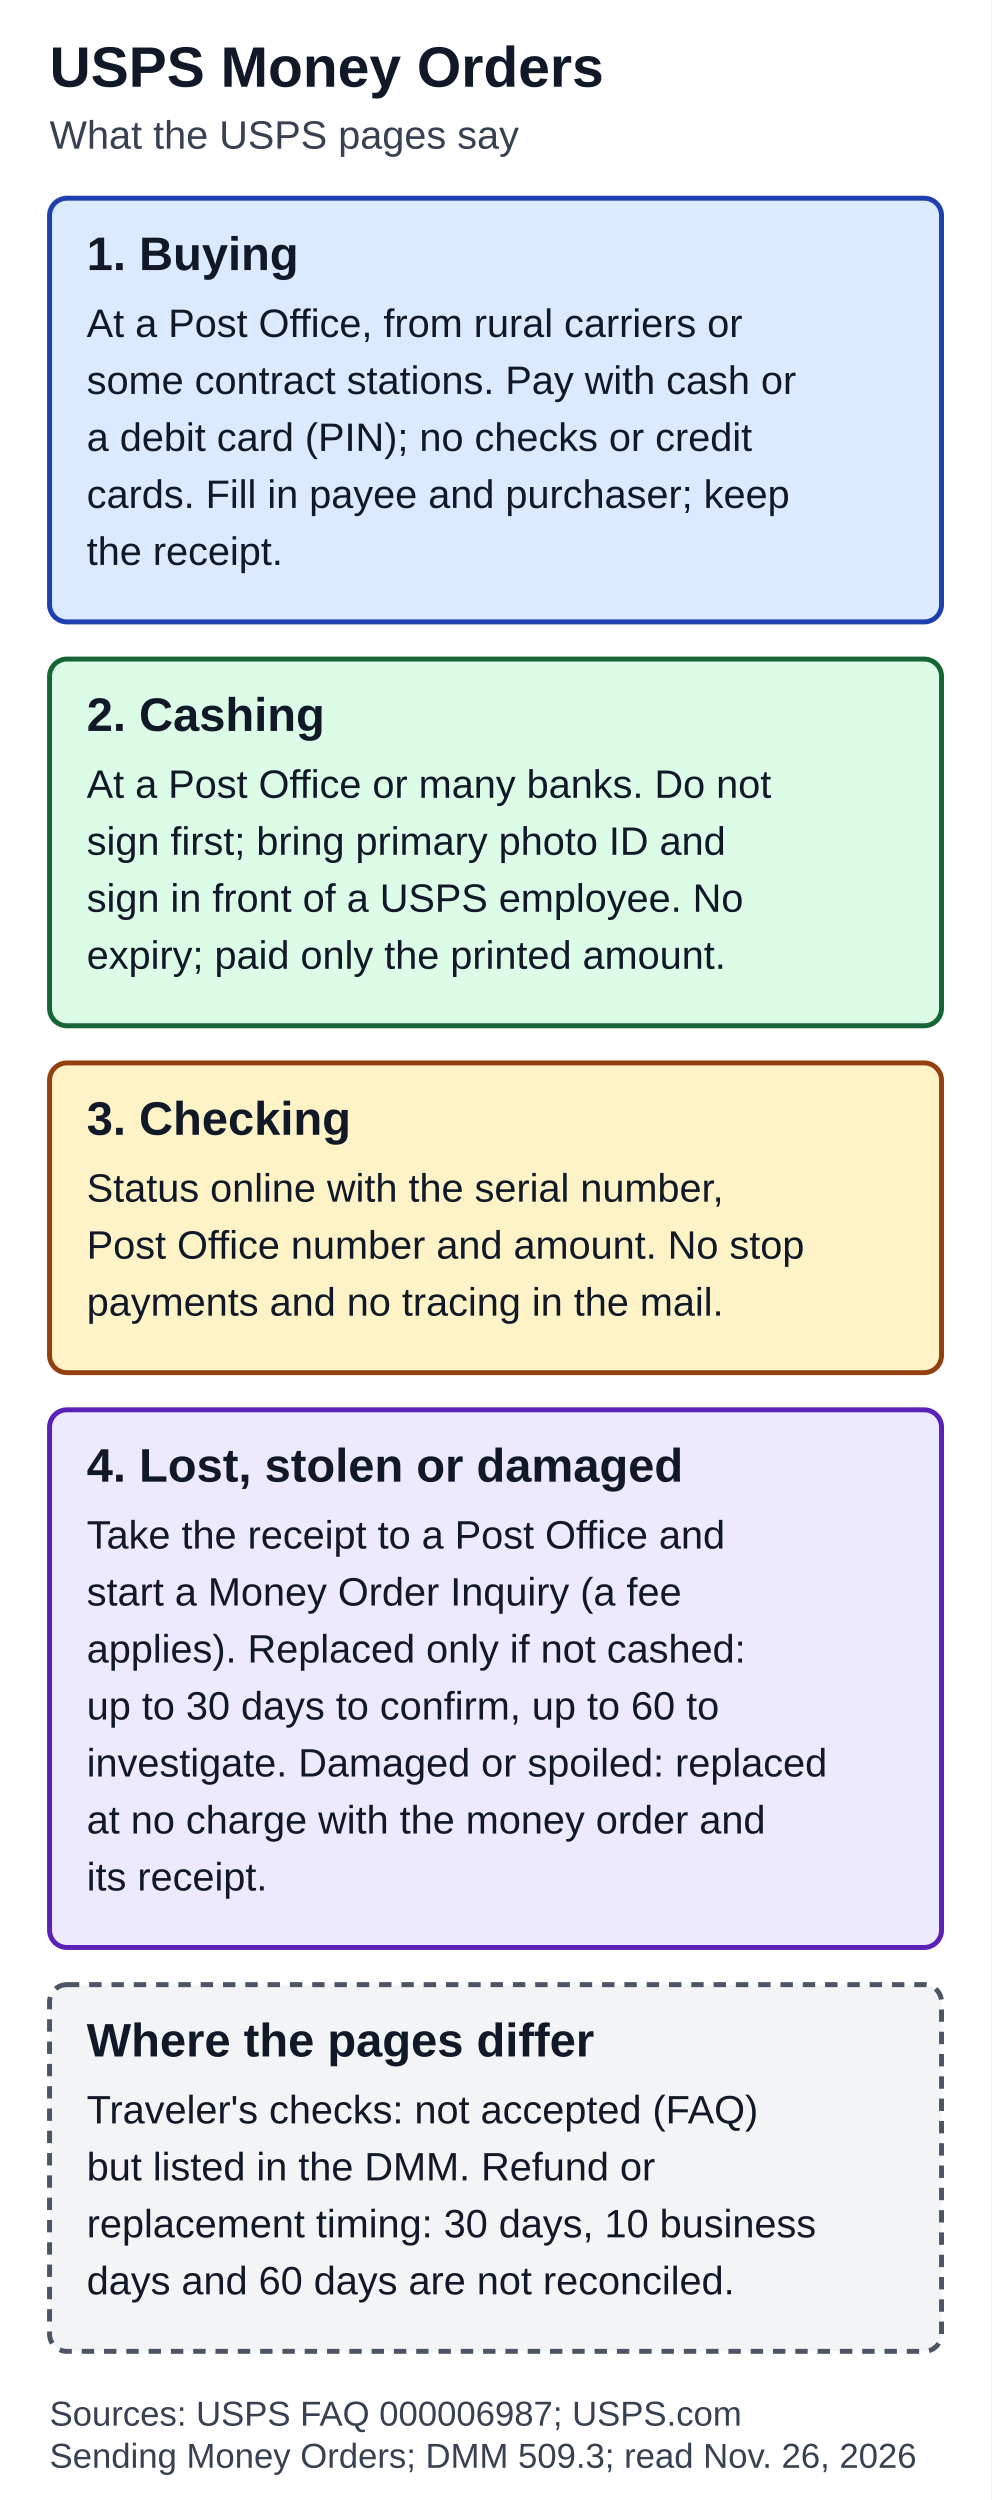
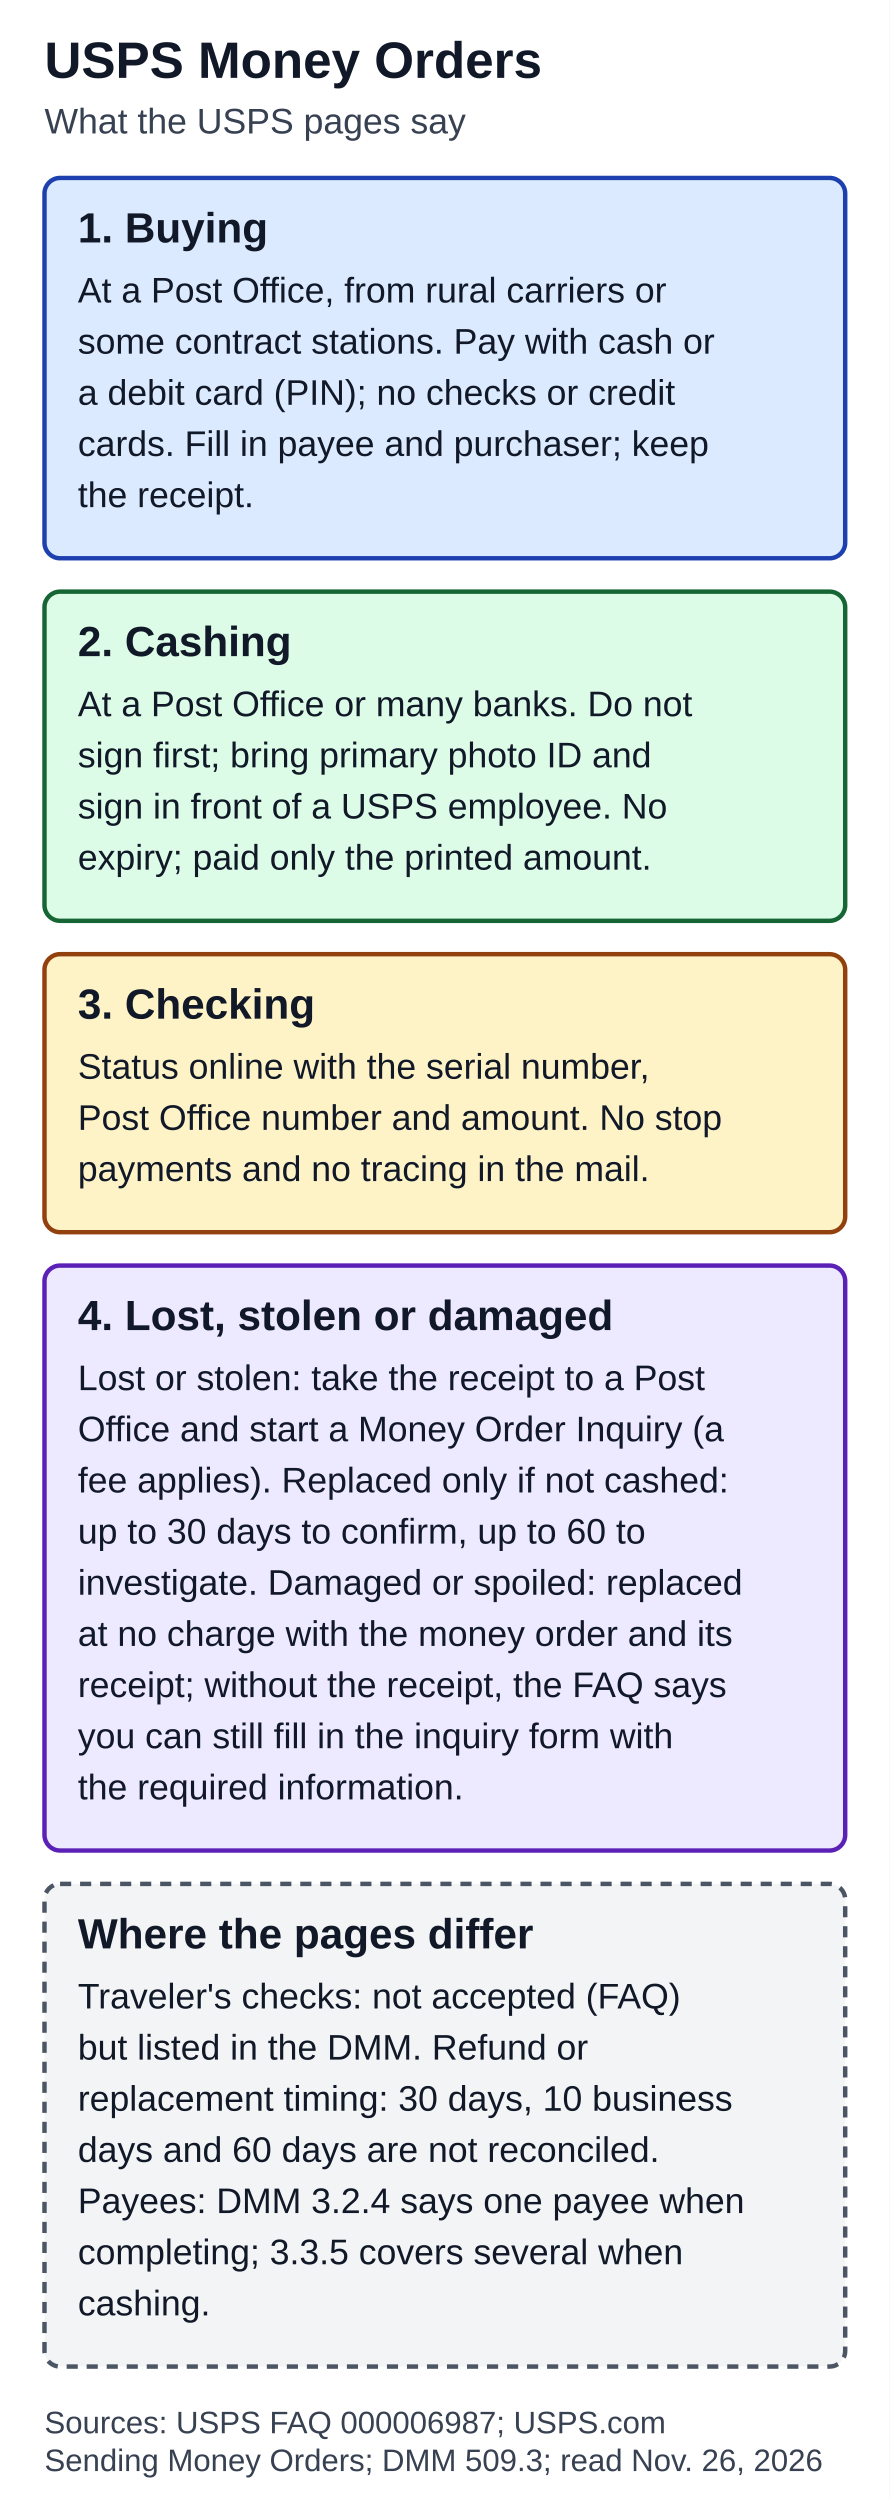
- <svg xmlns="http://www.w3.org/2000/svg" width="800" height="2018" viewBox="0 0 800 2018" font-family="Liberation Sans, Arial, Helvetica, sans-serif">
-   <rect width="800" height="2018" fill="#ffffff" />
+ <svg xmlns="http://www.w3.org/2000/svg" width="800" height="2248" viewBox="0 0 800 2248" font-family="Liberation Sans, Arial, Helvetica, sans-serif">
+   <rect width="800" height="2248" fill="#ffffff" />
  <text x="40" y="70" font-size="46" font-weight="bold" fill="#111827" text-anchor="start">USPS Money Orders</text>
  <text x="40" y="120" font-size="32" fill="#374151" text-anchor="start">What the USPS pages say</text>
  <rect x="40" y="160" width="720" height="342" rx="14" fill="#dbeafe" stroke="#1e40af" stroke-width="4" />
  <text x="70" y="218" font-size="38" font-weight="bold" fill="#111827" text-anchor="start">1. Buying</text>
  <text x="70" y="272" font-size="32" fill="#111827" text-anchor="start">At a Post Office, from rural carriers or</text>
  <text x="70" y="318" font-size="32" fill="#111827" text-anchor="start">some contract stations. Pay with cash or</text>
  <text x="70" y="364" font-size="32" fill="#111827" text-anchor="start">a debit card (PIN); no checks or credit</text>
  <text x="70" y="410" font-size="32" fill="#111827" text-anchor="start">cards. Fill in payee and purchaser; keep</text>
  <text x="70" y="456" font-size="32" fill="#111827" text-anchor="start">the receipt.</text>
  <rect x="40" y="532" width="720" height="296" rx="14" fill="#dcfce7" stroke="#166534" stroke-width="4" />
  <text x="70" y="590" font-size="38" font-weight="bold" fill="#111827" text-anchor="start">2. Cashing</text>
  <text x="70" y="644" font-size="32" fill="#111827" text-anchor="start">At a Post Office or many banks. Do not</text>
  <text x="70" y="690" font-size="32" fill="#111827" text-anchor="start">sign first; bring primary photo ID and</text>
  <text x="70" y="736" font-size="32" fill="#111827" text-anchor="start">sign in front of a USPS employee. No</text>
  <text x="70" y="782" font-size="32" fill="#111827" text-anchor="start">expiry; paid only the printed amount.</text>
  <rect x="40" y="858" width="720" height="250" rx="14" fill="#fef3c7" stroke="#92400e" stroke-width="4" />
  <text x="70" y="916" font-size="38" font-weight="bold" fill="#111827" text-anchor="start">3. Checking</text>
  <text x="70" y="970" font-size="32" fill="#111827" text-anchor="start">Status online with the serial number,</text>
  <text x="70" y="1016" font-size="32" fill="#111827" text-anchor="start">Post Office number and amount. No stop</text>
  <text x="70" y="1062" font-size="32" fill="#111827" text-anchor="start">payments and no tracing in the mail.</text>
-   <rect x="40" y="1138" width="720" height="434" rx="14" fill="#ede9fe" stroke="#5b21b6" stroke-width="4" />
+   <rect x="40" y="1138" width="720" height="526" rx="14" fill="#ede9fe" stroke="#5b21b6" stroke-width="4" />
  <text x="70" y="1196" font-size="38" font-weight="bold" fill="#111827" text-anchor="start">4. Lost, stolen or damaged</text>
-   <text x="70" y="1250" font-size="32" fill="#111827" text-anchor="start">Take the receipt to a Post Office and</text>
-   <text x="70" y="1296" font-size="32" fill="#111827" text-anchor="start">start a Money Order Inquiry (a fee</text>
-   <text x="70" y="1342" font-size="32" fill="#111827" text-anchor="start">applies). Replaced only if not cashed:</text>
+   <text x="70" y="1250" font-size="32" fill="#111827" text-anchor="start">Lost or stolen: take the receipt to a Post</text>
+   <text x="70" y="1296" font-size="32" fill="#111827" text-anchor="start">Office and start a Money Order Inquiry (a</text>
+   <text x="70" y="1342" font-size="32" fill="#111827" text-anchor="start">fee applies). Replaced only if not cashed:</text>
  <text x="70" y="1388" font-size="32" fill="#111827" text-anchor="start">up to 30 days to confirm, up to 60 to</text>
  <text x="70" y="1434" font-size="32" fill="#111827" text-anchor="start">investigate. Damaged or spoiled: replaced</text>
-   <text x="70" y="1480" font-size="32" fill="#111827" text-anchor="start">at no charge with the money order and</text>
-   <text x="70" y="1526" font-size="32" fill="#111827" text-anchor="start">its receipt.</text>
-   <rect x="40" y="1602" width="720" height="296" rx="14" fill="#f3f4f6" stroke="#4b5563" stroke-width="4" stroke-dasharray="10 8" />
-   <text x="70" y="1660" font-size="38" font-weight="bold" fill="#111827" text-anchor="start">Where the pages differ</text>
-   <text x="70" y="1714" font-size="32" fill="#111827" text-anchor="start">Traveler's checks: not accepted (FAQ)</text>
-   <text x="70" y="1760" font-size="32" fill="#111827" text-anchor="start">but listed in the DMM. Refund or</text>
-   <text x="70" y="1806" font-size="32" fill="#111827" text-anchor="start">replacement timing: 30 days, 10 business</text>
-   <text x="70" y="1852" font-size="32" fill="#111827" text-anchor="start">days and 60 days are not reconciled.</text>
-   <text x="40" y="1958" font-size="28" fill="#374151" text-anchor="start">Sources: USPS FAQ 000006987; USPS.com</text>
-   <text x="40" y="1992" font-size="28" fill="#374151" text-anchor="start">Sending Money Orders; DMM 509.3; read Nov. 26, 2026</text>
+   <text x="70" y="1480" font-size="32" fill="#111827" text-anchor="start">at no charge with the money order and its</text>
+   <text x="70" y="1526" font-size="32" fill="#111827" text-anchor="start">receipt; without the receipt, the FAQ says</text>
+   <text x="70" y="1572" font-size="32" fill="#111827" text-anchor="start">you can still fill in the inquiry form with</text>
+   <text x="70" y="1618" font-size="32" fill="#111827" text-anchor="start">the required information.</text>
+   <rect x="40" y="1694" width="720" height="434" rx="14" fill="#f3f4f6" stroke="#4b5563" stroke-width="4" stroke-dasharray="10 8" />
+   <text x="70" y="1752" font-size="38" font-weight="bold" fill="#111827" text-anchor="start">Where the pages differ</text>
+   <text x="70" y="1806" font-size="32" fill="#111827" text-anchor="start">Traveler's checks: not accepted (FAQ)</text>
+   <text x="70" y="1852" font-size="32" fill="#111827" text-anchor="start">but listed in the DMM. Refund or</text>
+   <text x="70" y="1898" font-size="32" fill="#111827" text-anchor="start">replacement timing: 30 days, 10 business</text>
+   <text x="70" y="1944" font-size="32" fill="#111827" text-anchor="start">days and 60 days are not reconciled.</text>
+   <text x="70" y="1990" font-size="32" fill="#111827" text-anchor="start">Payees: DMM 3.2.4 says one payee when</text>
+   <text x="70" y="2036" font-size="32" fill="#111827" text-anchor="start">completing; 3.3.5 covers several when</text>
+   <text x="70" y="2082" font-size="32" fill="#111827" text-anchor="start">cashing.</text>
+   <text x="40" y="2188" font-size="28" fill="#374151" text-anchor="start">Sources: USPS FAQ 000006987; USPS.com</text>
+   <text x="40" y="2222" font-size="28" fill="#374151" text-anchor="start">Sending Money Orders; DMM 509.3; read Nov. 26, 2026</text>
</svg>
